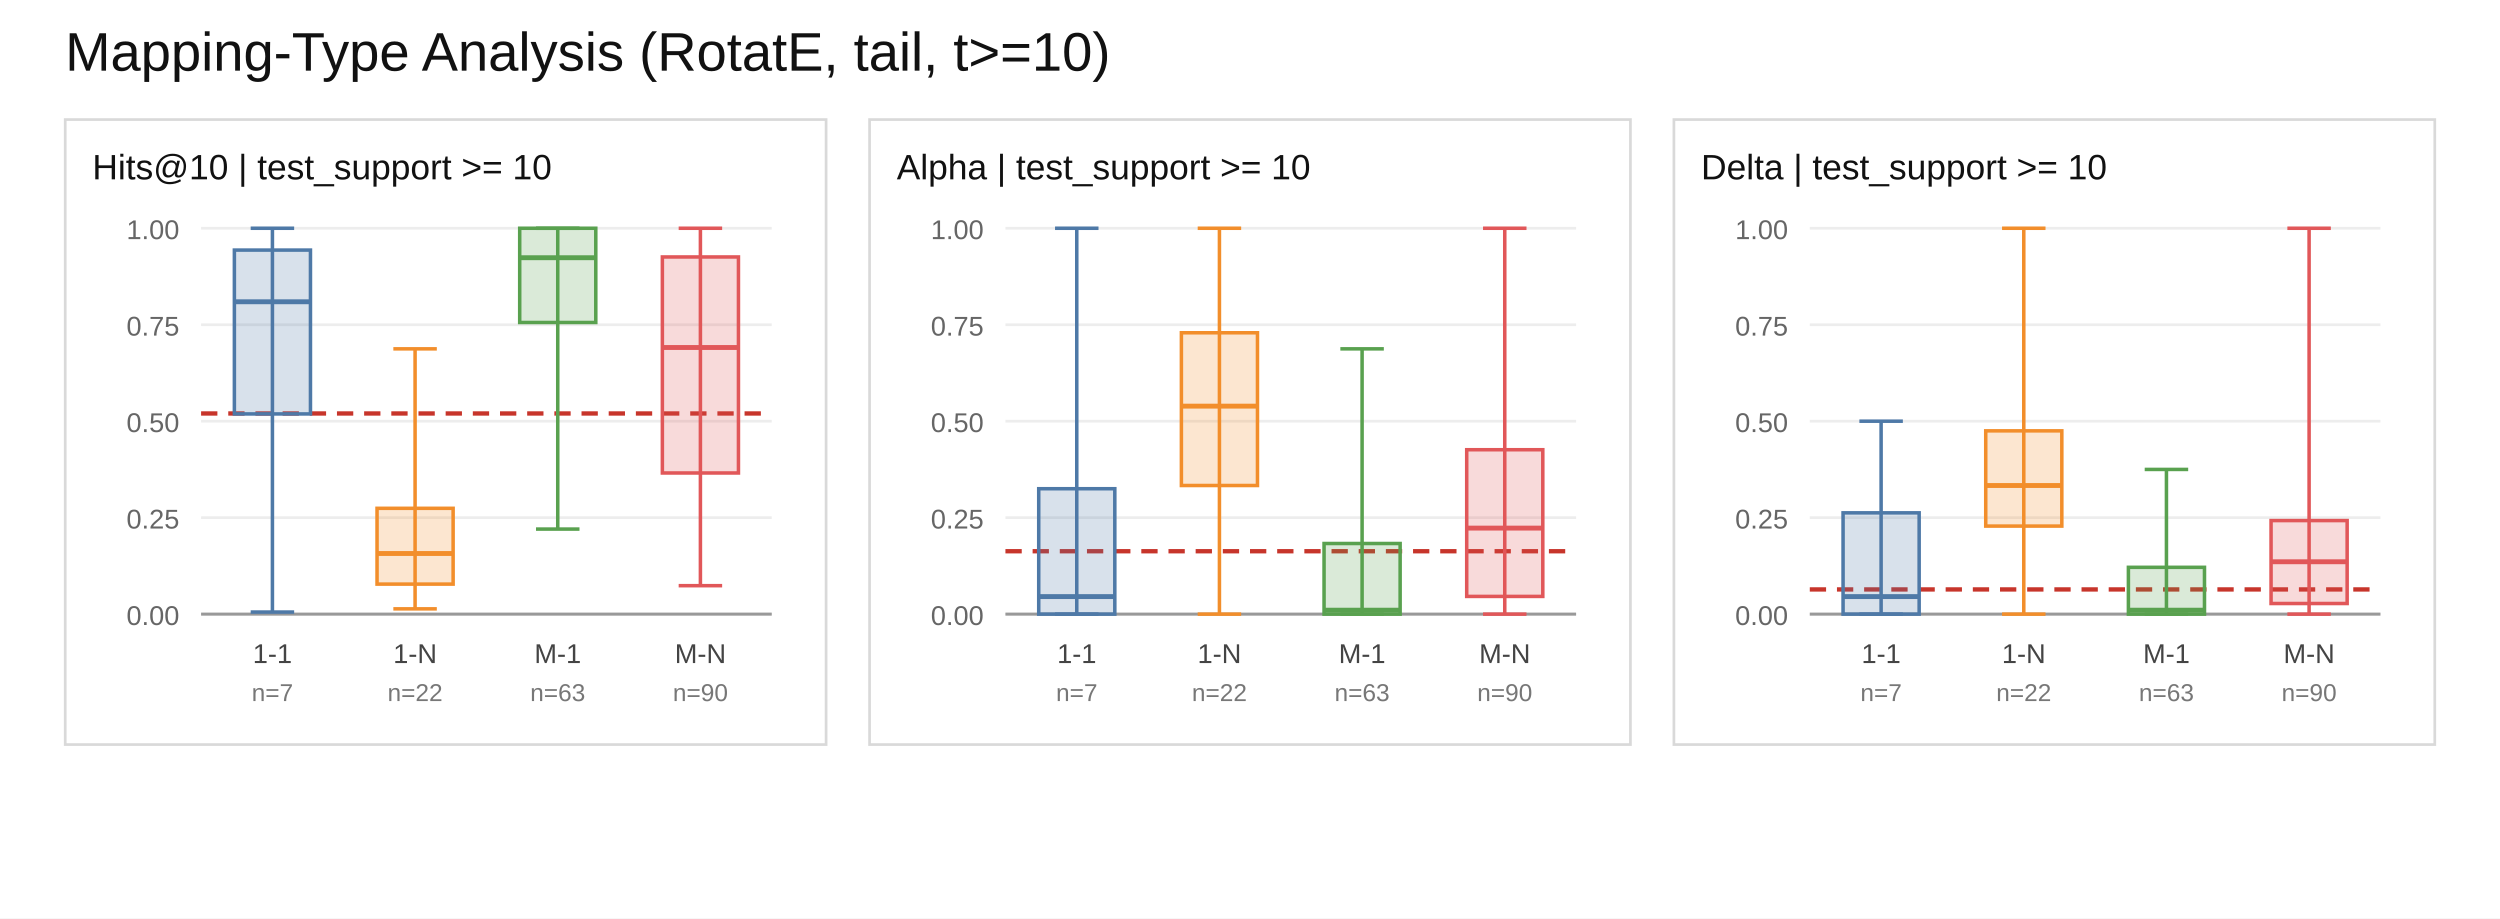
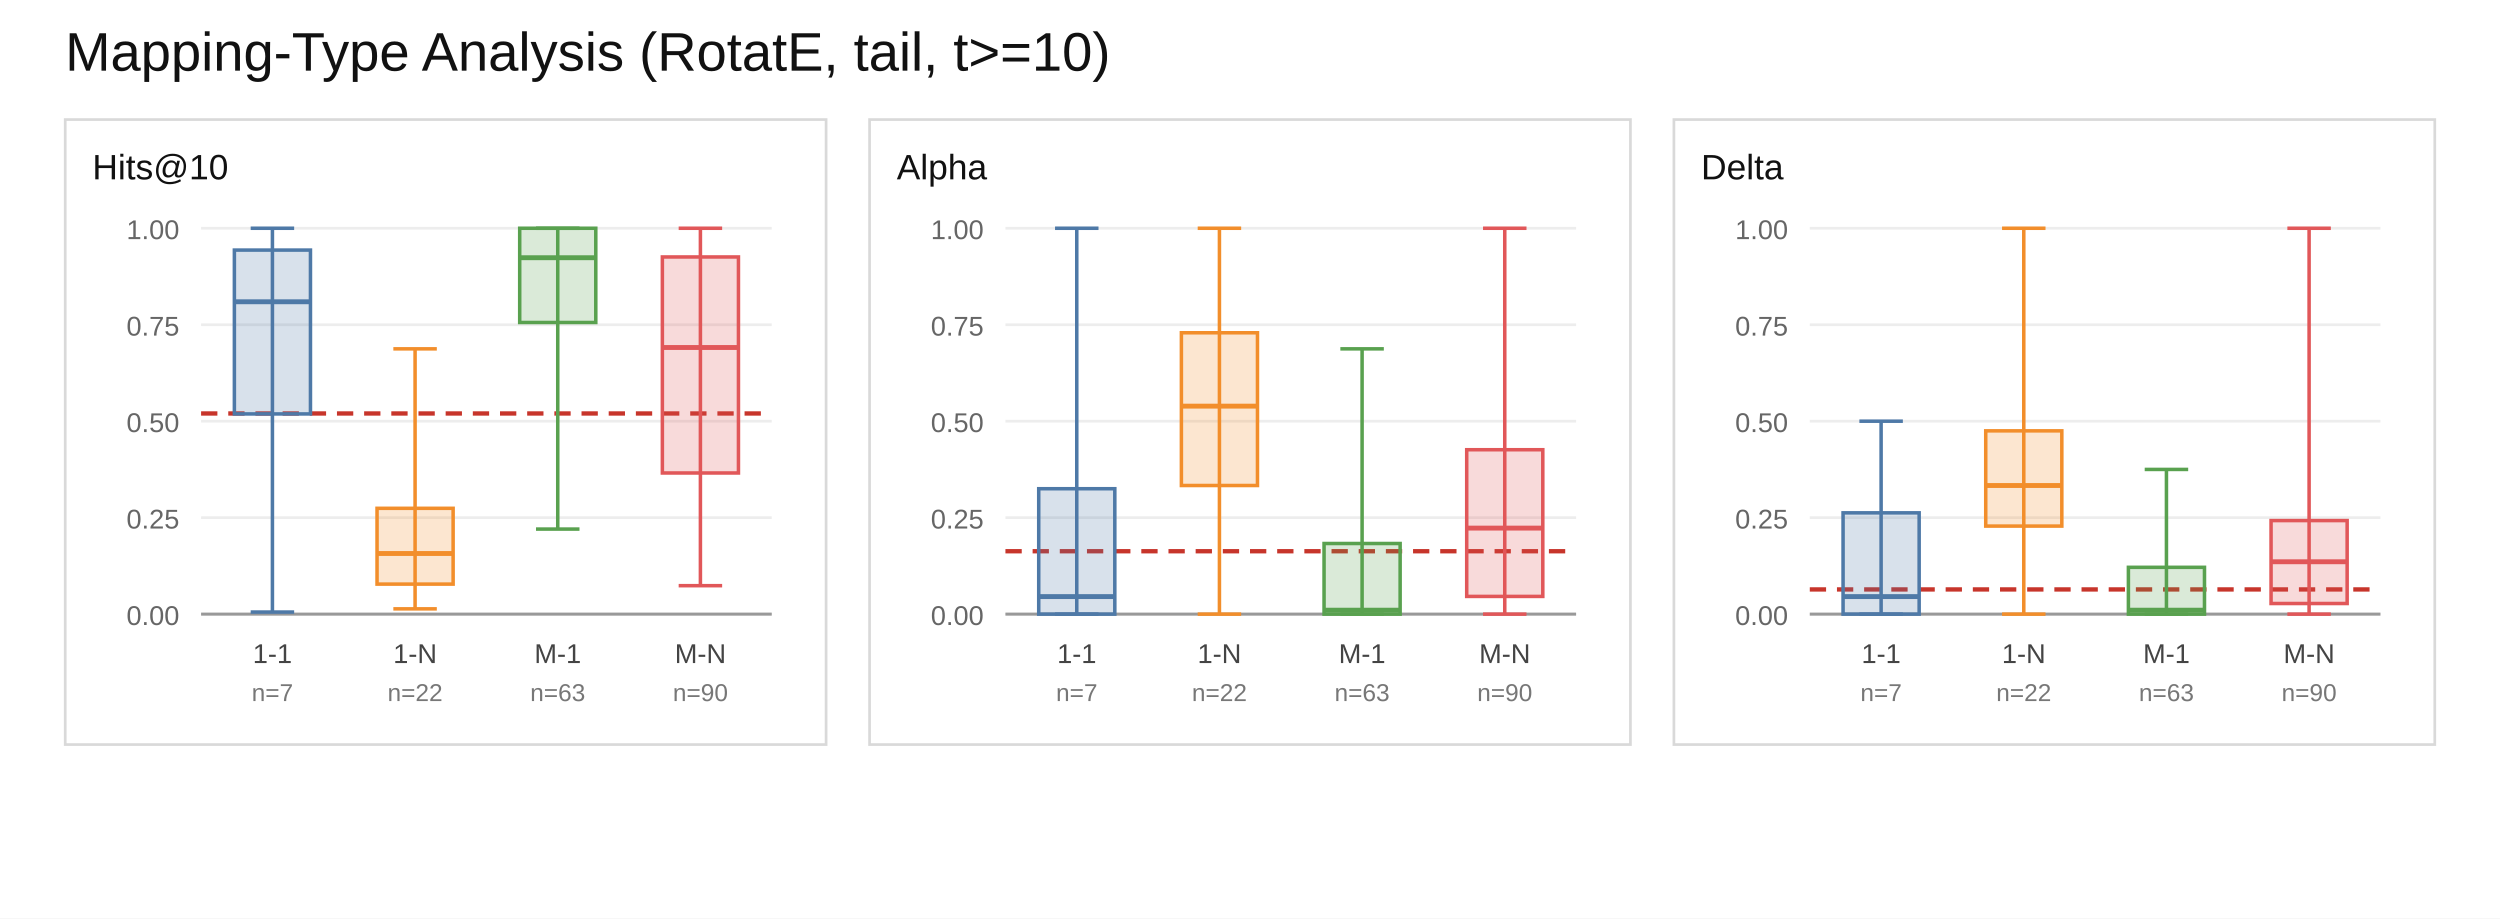
<svg xmlns="http://www.w3.org/2000/svg" width="920" height="338" viewBox="0 0 920 338">
  <rect width="100%" height="100%" fill="white" />
  <text x="24" y="26" font-size="20" font-family="Arial" fill="#111111">Mapping-Type Analysis (RotatE, tail, t&gt;=10)</text>
  <rect x="24" y="44" width="280" height="230" fill="white" stroke="#d9d9d9" stroke-width="1" />
-   <text x="34" y="66" font-size="13" font-family="Arial" fill="#111111">Hits@10 | test_support &gt;= 10</text>
+   <text x="34" y="66" font-size="13" font-family="Arial" fill="#111111">Hits@10</text>
  <line x1="74" y1="226.0" x2="284" y2="226.0" stroke="#ededed" stroke-width="1" />
  <text x="66" y="230.0" text-anchor="end" font-size="10" font-family="Arial" fill="#666666">0.00</text>
  <line x1="74" y1="190.5" x2="284" y2="190.5" stroke="#ededed" stroke-width="1" />
  <text x="66" y="194.5" text-anchor="end" font-size="10" font-family="Arial" fill="#666666">0.25</text>
  <line x1="74" y1="155.0" x2="284" y2="155.0" stroke="#ededed" stroke-width="1" />
  <text x="66" y="159.0" text-anchor="end" font-size="10" font-family="Arial" fill="#666666">0.50</text>
  <line x1="74" y1="119.5" x2="284" y2="119.5" stroke="#ededed" stroke-width="1" />
  <text x="66" y="123.5" text-anchor="end" font-size="10" font-family="Arial" fill="#666666">0.75</text>
  <line x1="74" y1="84.0" x2="284" y2="84.0" stroke="#ededed" stroke-width="1" />
  <text x="66" y="88.0" text-anchor="end" font-size="10" font-family="Arial" fill="#666666">1.00</text>
  <line x1="74" y1="152.16" x2="284" y2="152.16" stroke="#c7352b" stroke-width="1.6" stroke-dasharray="6 4" />
  <line x1="74" y1="226" x2="284" y2="226" stroke="#999999" stroke-width="1.1" />
  <text x="100.25" y="244" text-anchor="middle" font-size="10" font-family="Arial" fill="#444444">1-1</text>
  <line x1="100.25" y1="225.235" x2="100.25" y2="84.0" stroke="#4e79a7" stroke-width="1.3" />
  <line x1="92.25" y1="225.235" x2="108.25" y2="225.235" stroke="#4e79a7" stroke-width="1.3" />
  <line x1="92.25" y1="84.0" x2="108.25" y2="84.0" stroke="#4e79a7" stroke-width="1.3" />
  <rect x="86.25" y="92.03" width="28" height="60.296" fill="#4e79a7" fill-opacity="0.22" stroke="#4e79a7" stroke-width="1.3" />
  <line x1="86.25" y1="111.048" x2="114.25" y2="111.048" stroke="#4e79a7" stroke-width="1.8" />
  <text x="100.25" y="258" text-anchor="middle" font-size="9" font-family="Arial" fill="#777777">n=7</text>
  <text x="152.75" y="244" text-anchor="middle" font-size="10" font-family="Arial" fill="#444444">1-N</text>
  <line x1="152.75" y1="224.058" x2="152.75" y2="128.375" stroke="#f28e2b" stroke-width="1.3" />
  <line x1="144.75" y1="224.058" x2="160.75" y2="224.058" stroke="#f28e2b" stroke-width="1.3" />
  <line x1="144.75" y1="128.375" x2="160.75" y2="128.375" stroke="#f28e2b" stroke-width="1.3" />
  <rect x="138.75" y="187.06" width="28" height="27.893" fill="#f28e2b" fill-opacity="0.22" stroke="#f28e2b" stroke-width="1.3" />
  <line x1="138.75" y1="203.686" x2="166.75" y2="203.686" stroke="#f28e2b" stroke-width="1.8" />
  <text x="152.75" y="258" text-anchor="middle" font-size="9" font-family="Arial" fill="#777777">n=22</text>
  <text x="205.25" y="244" text-anchor="middle" font-size="10" font-family="Arial" fill="#444444">M-1</text>
  <line x1="205.25" y1="194.702" x2="205.25" y2="84.0" stroke="#59a14f" stroke-width="1.3" />
  <line x1="197.25" y1="194.702" x2="213.25" y2="194.702" stroke="#59a14f" stroke-width="1.3" />
  <line x1="197.25" y1="84.0" x2="213.25" y2="84.0" stroke="#59a14f" stroke-width="1.3" />
  <rect x="191.25" y="84.0" width="28" height="34.679" fill="#59a14f" fill-opacity="0.22" stroke="#59a14f" stroke-width="1.3" />
  <line x1="191.25" y1="94.84" x2="219.25" y2="94.84" stroke="#59a14f" stroke-width="1.8" />
  <text x="205.25" y="258" text-anchor="middle" font-size="9" font-family="Arial" fill="#777777">n=63</text>
  <text x="257.75" y="244" text-anchor="middle" font-size="10" font-family="Arial" fill="#444444">M-N</text>
  <line x1="257.75" y1="215.53" x2="257.75" y2="84.0" stroke="#e15759" stroke-width="1.3" />
  <line x1="249.75" y1="215.53" x2="265.75" y2="215.53" stroke="#e15759" stroke-width="1.3" />
  <line x1="249.75" y1="84.0" x2="265.75" y2="84.0" stroke="#e15759" stroke-width="1.3" />
  <rect x="243.75" y="94.561" width="28" height="79.499" fill="#e15759" fill-opacity="0.22" stroke="#e15759" stroke-width="1.3" />
  <line x1="243.75" y1="127.88" x2="271.75" y2="127.88" stroke="#e15759" stroke-width="1.8" />
  <text x="257.75" y="258" text-anchor="middle" font-size="9" font-family="Arial" fill="#777777">n=90</text>
  <rect x="320" y="44" width="280" height="230" fill="white" stroke="#d9d9d9" stroke-width="1" />
-   <text x="330" y="66" font-size="13" font-family="Arial" fill="#111111">Alpha | test_support &gt;= 10</text>
+   <text x="330" y="66" font-size="13" font-family="Arial" fill="#111111">Alpha</text>
  <line x1="370" y1="226.0" x2="580" y2="226.0" stroke="#ededed" stroke-width="1" />
  <text x="362" y="230.0" text-anchor="end" font-size="10" font-family="Arial" fill="#666666">0.00</text>
  <line x1="370" y1="190.5" x2="580" y2="190.5" stroke="#ededed" stroke-width="1" />
  <text x="362" y="194.5" text-anchor="end" font-size="10" font-family="Arial" fill="#666666">0.25</text>
  <line x1="370" y1="155.0" x2="580" y2="155.0" stroke="#ededed" stroke-width="1" />
  <text x="362" y="159.0" text-anchor="end" font-size="10" font-family="Arial" fill="#666666">0.50</text>
  <line x1="370" y1="119.5" x2="580" y2="119.5" stroke="#ededed" stroke-width="1" />
  <text x="362" y="123.5" text-anchor="end" font-size="10" font-family="Arial" fill="#666666">0.75</text>
  <line x1="370" y1="84.0" x2="580" y2="84.0" stroke="#ededed" stroke-width="1" />
  <text x="362" y="88.0" text-anchor="end" font-size="10" font-family="Arial" fill="#666666">1.00</text>
  <line x1="370" y1="202.854" x2="580" y2="202.854" stroke="#c7352b" stroke-width="1.6" stroke-dasharray="6 4" />
  <line x1="370" y1="226" x2="580" y2="226" stroke="#999999" stroke-width="1.1" />
  <text x="396.25" y="244" text-anchor="middle" font-size="10" font-family="Arial" fill="#444444">1-1</text>
  <line x1="396.25" y1="226.0" x2="396.25" y2="84.0" stroke="#4e79a7" stroke-width="1.3" />
  <line x1="388.25" y1="226.0" x2="404.25" y2="226.0" stroke="#4e79a7" stroke-width="1.3" />
  <line x1="388.25" y1="84.0" x2="404.25" y2="84.0" stroke="#4e79a7" stroke-width="1.3" />
  <rect x="382.25" y="179.85" width="28" height="46.15" fill="#4e79a7" fill-opacity="0.22" stroke="#4e79a7" stroke-width="1.3" />
  <line x1="382.25" y1="219.545" x2="410.25" y2="219.545" stroke="#4e79a7" stroke-width="1.8" />
  <text x="396.25" y="258" text-anchor="middle" font-size="9" font-family="Arial" fill="#777777">n=7</text>
  <text x="448.75" y="244" text-anchor="middle" font-size="10" font-family="Arial" fill="#444444">1-N</text>
  <line x1="448.75" y1="226.0" x2="448.75" y2="84.0" stroke="#f28e2b" stroke-width="1.3" />
  <line x1="440.75" y1="226.0" x2="456.75" y2="226.0" stroke="#f28e2b" stroke-width="1.3" />
  <line x1="440.75" y1="84.0" x2="456.75" y2="84.0" stroke="#f28e2b" stroke-width="1.3" />
  <rect x="434.75" y="122.458" width="28" height="56.208" fill="#f28e2b" fill-opacity="0.22" stroke="#f28e2b" stroke-width="1.3" />
  <line x1="434.75" y1="149.459" x2="462.75" y2="149.459" stroke="#f28e2b" stroke-width="1.8" />
  <text x="448.75" y="258" text-anchor="middle" font-size="9" font-family="Arial" fill="#777777">n=22</text>
  <text x="501.25" y="244" text-anchor="middle" font-size="10" font-family="Arial" fill="#444444">M-1</text>
  <line x1="501.25" y1="226.0" x2="501.25" y2="128.375" stroke="#59a14f" stroke-width="1.3" />
  <line x1="493.25" y1="226.0" x2="509.25" y2="226.0" stroke="#59a14f" stroke-width="1.3" />
  <line x1="493.25" y1="128.375" x2="509.25" y2="128.375" stroke="#59a14f" stroke-width="1.3" />
  <rect x="487.25" y="200.009" width="28" height="25.991" fill="#59a14f" fill-opacity="0.22" stroke="#59a14f" stroke-width="1.3" />
  <line x1="487.25" y1="224.551" x2="515.25" y2="224.551" stroke="#59a14f" stroke-width="1.8" />
  <text x="501.25" y="258" text-anchor="middle" font-size="9" font-family="Arial" fill="#777777">n=63</text>
  <text x="553.75" y="244" text-anchor="middle" font-size="10" font-family="Arial" fill="#444444">M-N</text>
  <line x1="553.75" y1="226.0" x2="553.75" y2="84.0" stroke="#e15759" stroke-width="1.3" />
  <line x1="545.75" y1="226.0" x2="561.75" y2="226.0" stroke="#e15759" stroke-width="1.3" />
  <line x1="545.75" y1="84.0" x2="561.75" y2="84.0" stroke="#e15759" stroke-width="1.3" />
  <rect x="539.75" y="165.5" width="28" height="53.982" fill="#e15759" fill-opacity="0.22" stroke="#e15759" stroke-width="1.3" />
  <line x1="539.75" y1="194.341" x2="567.75" y2="194.341" stroke="#e15759" stroke-width="1.8" />
  <text x="553.75" y="258" text-anchor="middle" font-size="9" font-family="Arial" fill="#777777">n=90</text>
  <rect x="616" y="44" width="280" height="230" fill="white" stroke="#d9d9d9" stroke-width="1" />
-   <text x="626" y="66" font-size="13" font-family="Arial" fill="#111111">Delta | test_support &gt;= 10</text>
+   <text x="626" y="66" font-size="13" font-family="Arial" fill="#111111">Delta</text>
  <line x1="666" y1="226.0" x2="876" y2="226.0" stroke="#ededed" stroke-width="1" />
  <text x="658" y="230.0" text-anchor="end" font-size="10" font-family="Arial" fill="#666666">0.00</text>
  <line x1="666" y1="190.5" x2="876" y2="190.5" stroke="#ededed" stroke-width="1" />
  <text x="658" y="194.5" text-anchor="end" font-size="10" font-family="Arial" fill="#666666">0.25</text>
  <line x1="666" y1="155.0" x2="876" y2="155.0" stroke="#ededed" stroke-width="1" />
  <text x="658" y="159.0" text-anchor="end" font-size="10" font-family="Arial" fill="#666666">0.50</text>
  <line x1="666" y1="119.5" x2="876" y2="119.5" stroke="#ededed" stroke-width="1" />
  <text x="658" y="123.5" text-anchor="end" font-size="10" font-family="Arial" fill="#666666">0.75</text>
  <line x1="666" y1="84.0" x2="876" y2="84.0" stroke="#ededed" stroke-width="1" />
  <text x="658" y="88.0" text-anchor="end" font-size="10" font-family="Arial" fill="#666666">1.00</text>
  <line x1="666" y1="216.912" x2="876" y2="216.912" stroke="#c7352b" stroke-width="1.6" stroke-dasharray="6 4" />
  <line x1="666" y1="226" x2="876" y2="226" stroke="#999999" stroke-width="1.1" />
  <text x="692.25" y="244" text-anchor="middle" font-size="10" font-family="Arial" fill="#444444">1-1</text>
  <line x1="692.25" y1="226.0" x2="692.25" y2="155.0" stroke="#4e79a7" stroke-width="1.3" />
  <line x1="684.25" y1="226.0" x2="700.25" y2="226.0" stroke="#4e79a7" stroke-width="1.3" />
  <line x1="684.25" y1="155.0" x2="700.25" y2="155.0" stroke="#4e79a7" stroke-width="1.3" />
  <rect x="678.25" y="188.725" width="28" height="37.275" fill="#4e79a7" fill-opacity="0.22" stroke="#4e79a7" stroke-width="1.3" />
  <line x1="678.25" y1="219.545" x2="706.25" y2="219.545" stroke="#4e79a7" stroke-width="1.8" />
  <text x="692.25" y="258" text-anchor="middle" font-size="9" font-family="Arial" fill="#777777">n=7</text>
  <text x="744.75" y="244" text-anchor="middle" font-size="10" font-family="Arial" fill="#444444">1-N</text>
  <line x1="744.75" y1="226.0" x2="744.75" y2="84.0" stroke="#f28e2b" stroke-width="1.3" />
  <line x1="736.75" y1="226.0" x2="752.75" y2="226.0" stroke="#f28e2b" stroke-width="1.3" />
  <line x1="736.75" y1="84.0" x2="752.75" y2="84.0" stroke="#f28e2b" stroke-width="1.3" />
  <rect x="730.75" y="158.55" width="28" height="35.053" fill="#f28e2b" fill-opacity="0.22" stroke="#f28e2b" stroke-width="1.3" />
  <line x1="730.75" y1="178.667" x2="758.75" y2="178.667" stroke="#f28e2b" stroke-width="1.8" />
  <text x="744.75" y="258" text-anchor="middle" font-size="9" font-family="Arial" fill="#777777">n=22</text>
  <text x="797.25" y="244" text-anchor="middle" font-size="10" font-family="Arial" fill="#444444">M-1</text>
  <line x1="797.25" y1="226.0" x2="797.25" y2="172.75" stroke="#59a14f" stroke-width="1.3" />
  <line x1="789.25" y1="226.0" x2="805.25" y2="226.0" stroke="#59a14f" stroke-width="1.3" />
  <line x1="789.25" y1="172.75" x2="805.25" y2="172.75" stroke="#59a14f" stroke-width="1.3" />
  <rect x="783.25" y="208.772" width="28" height="17.228" fill="#59a14f" fill-opacity="0.22" stroke="#59a14f" stroke-width="1.3" />
  <line x1="783.25" y1="224.551" x2="811.25" y2="224.551" stroke="#59a14f" stroke-width="1.8" />
  <text x="797.25" y="258" text-anchor="middle" font-size="9" font-family="Arial" fill="#777777">n=63</text>
  <text x="849.75" y="244" text-anchor="middle" font-size="10" font-family="Arial" fill="#444444">M-N</text>
  <line x1="849.75" y1="226.0" x2="849.75" y2="84.0" stroke="#e15759" stroke-width="1.3" />
  <line x1="841.75" y1="226.0" x2="857.75" y2="226.0" stroke="#e15759" stroke-width="1.3" />
  <line x1="841.75" y1="84.0" x2="857.75" y2="84.0" stroke="#e15759" stroke-width="1.3" />
  <rect x="835.75" y="191.572" width="28" height="30.52" fill="#e15759" fill-opacity="0.22" stroke="#e15759" stroke-width="1.3" />
  <line x1="835.75" y1="206.727" x2="863.75" y2="206.727" stroke="#e15759" stroke-width="1.8" />
  <text x="849.75" y="258" text-anchor="middle" font-size="9" font-family="Arial" fill="#777777">n=90</text>
</svg>
